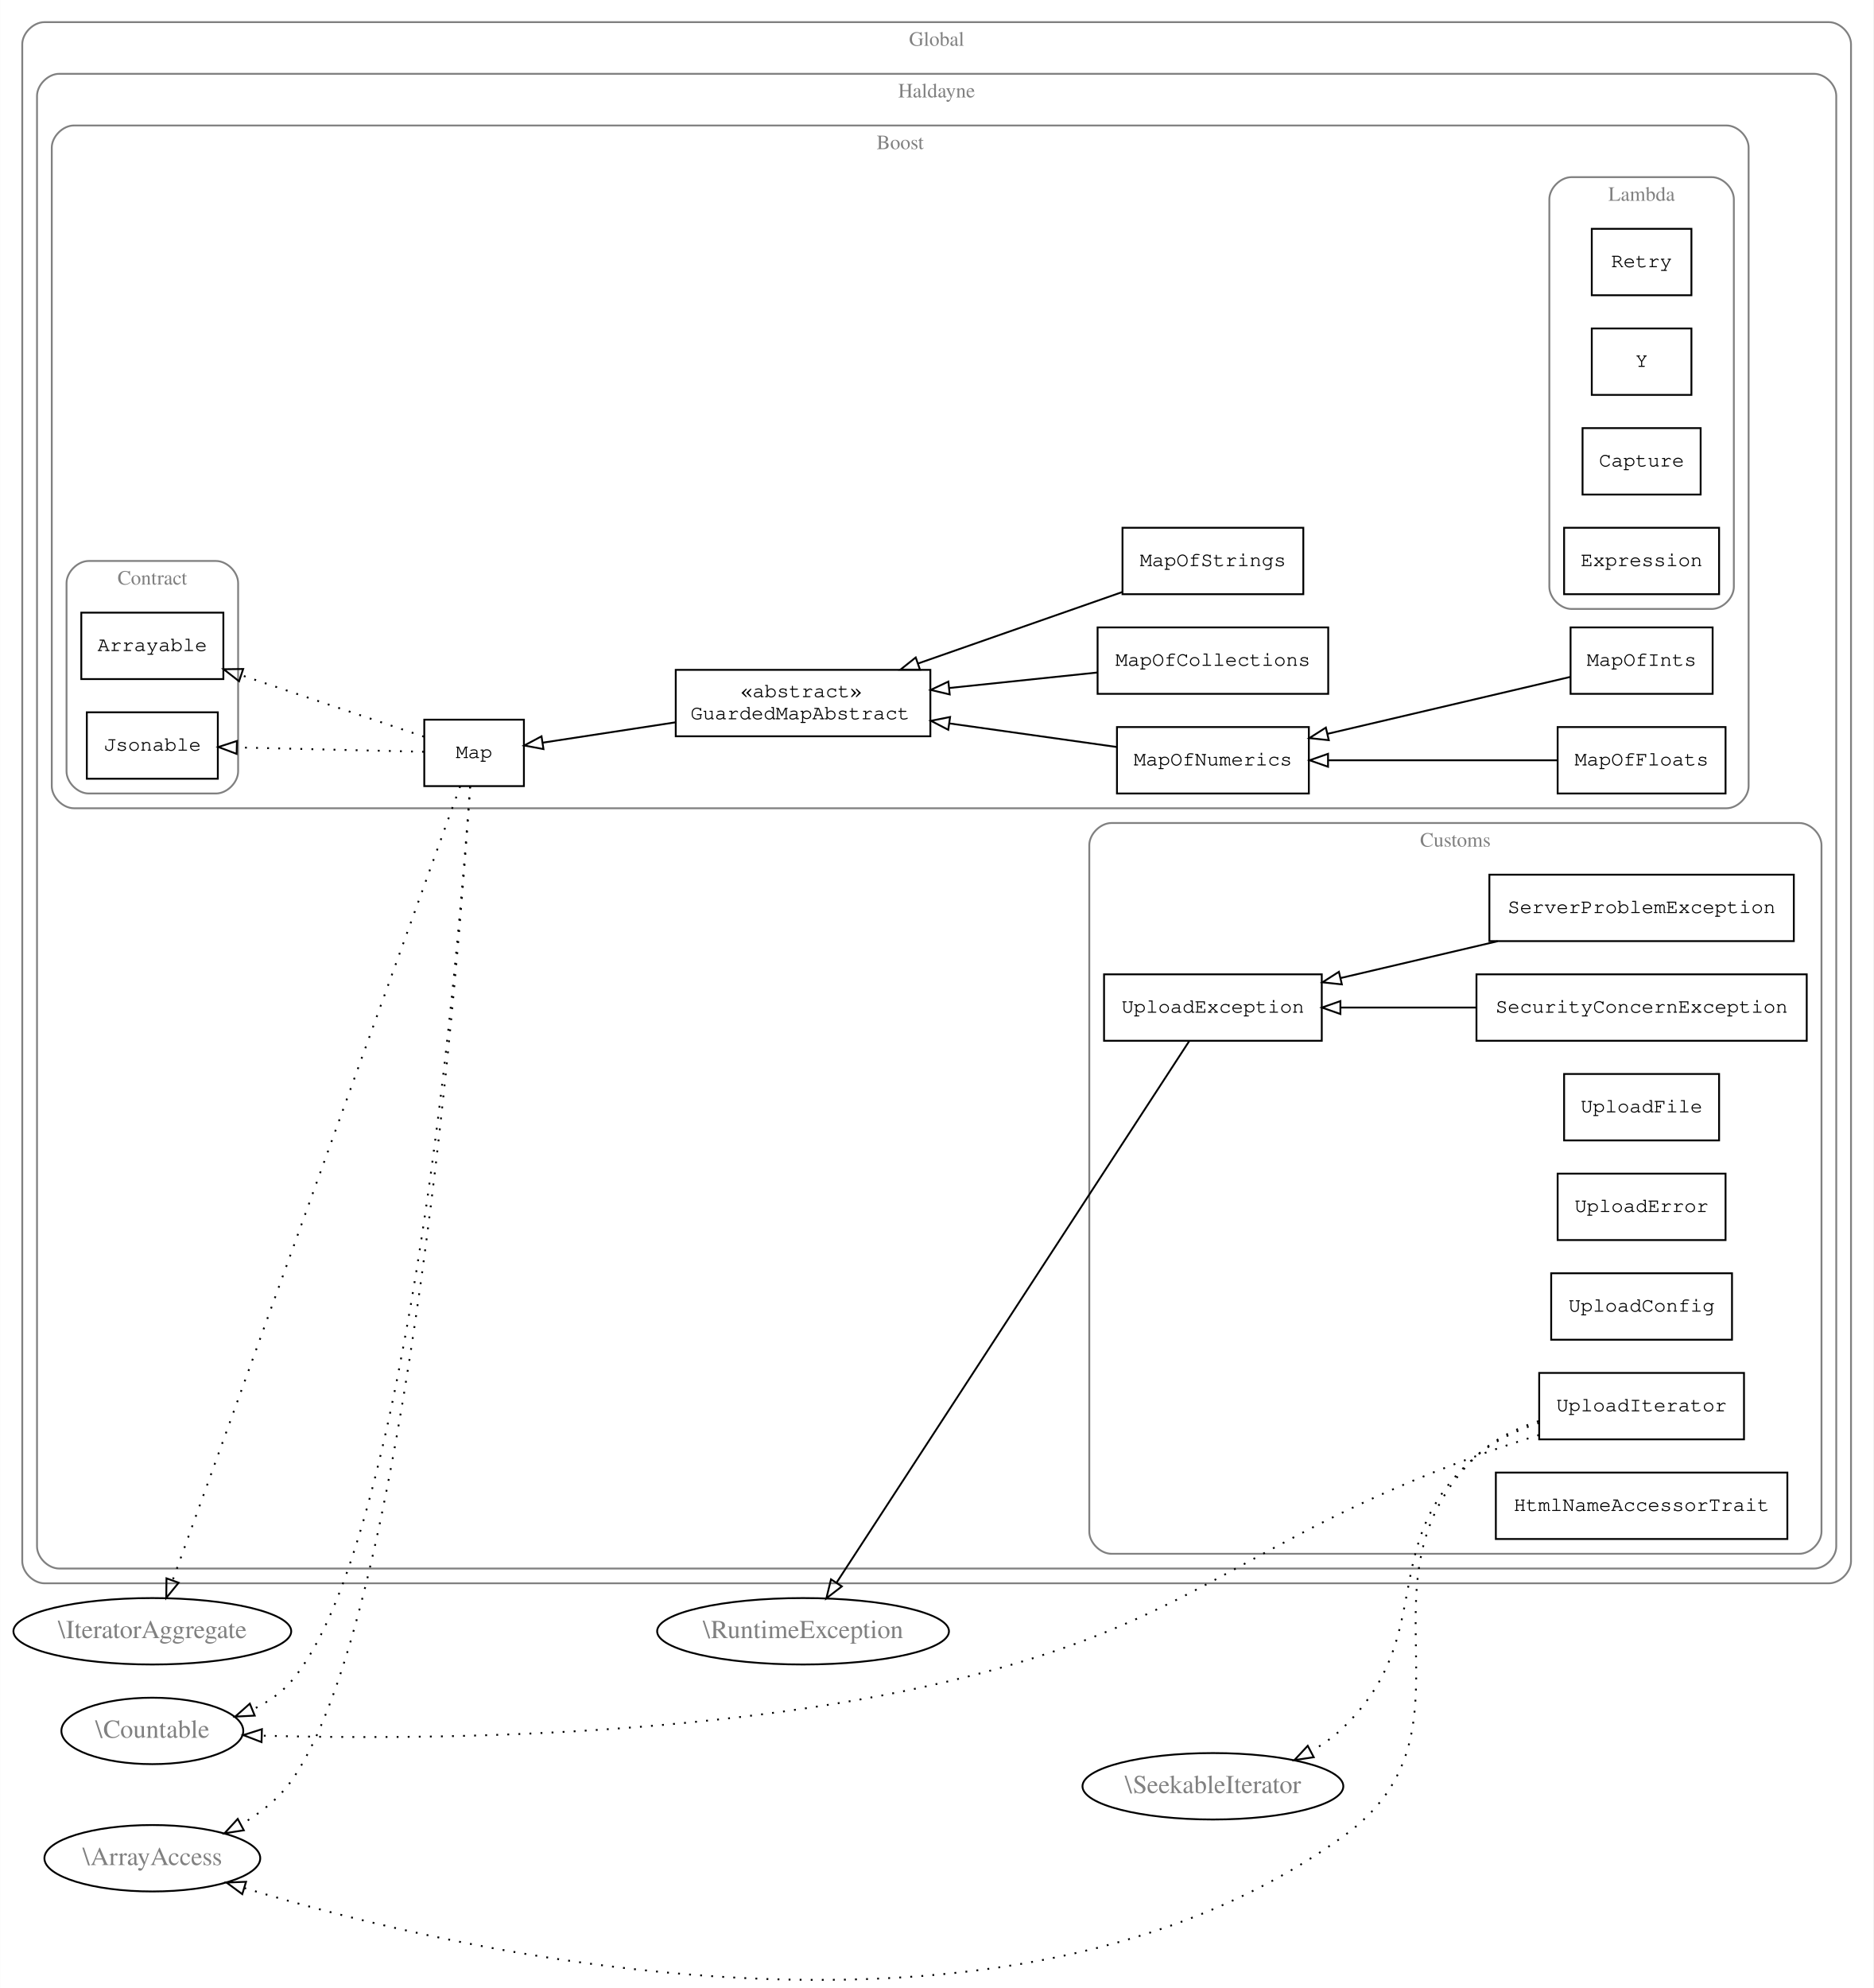
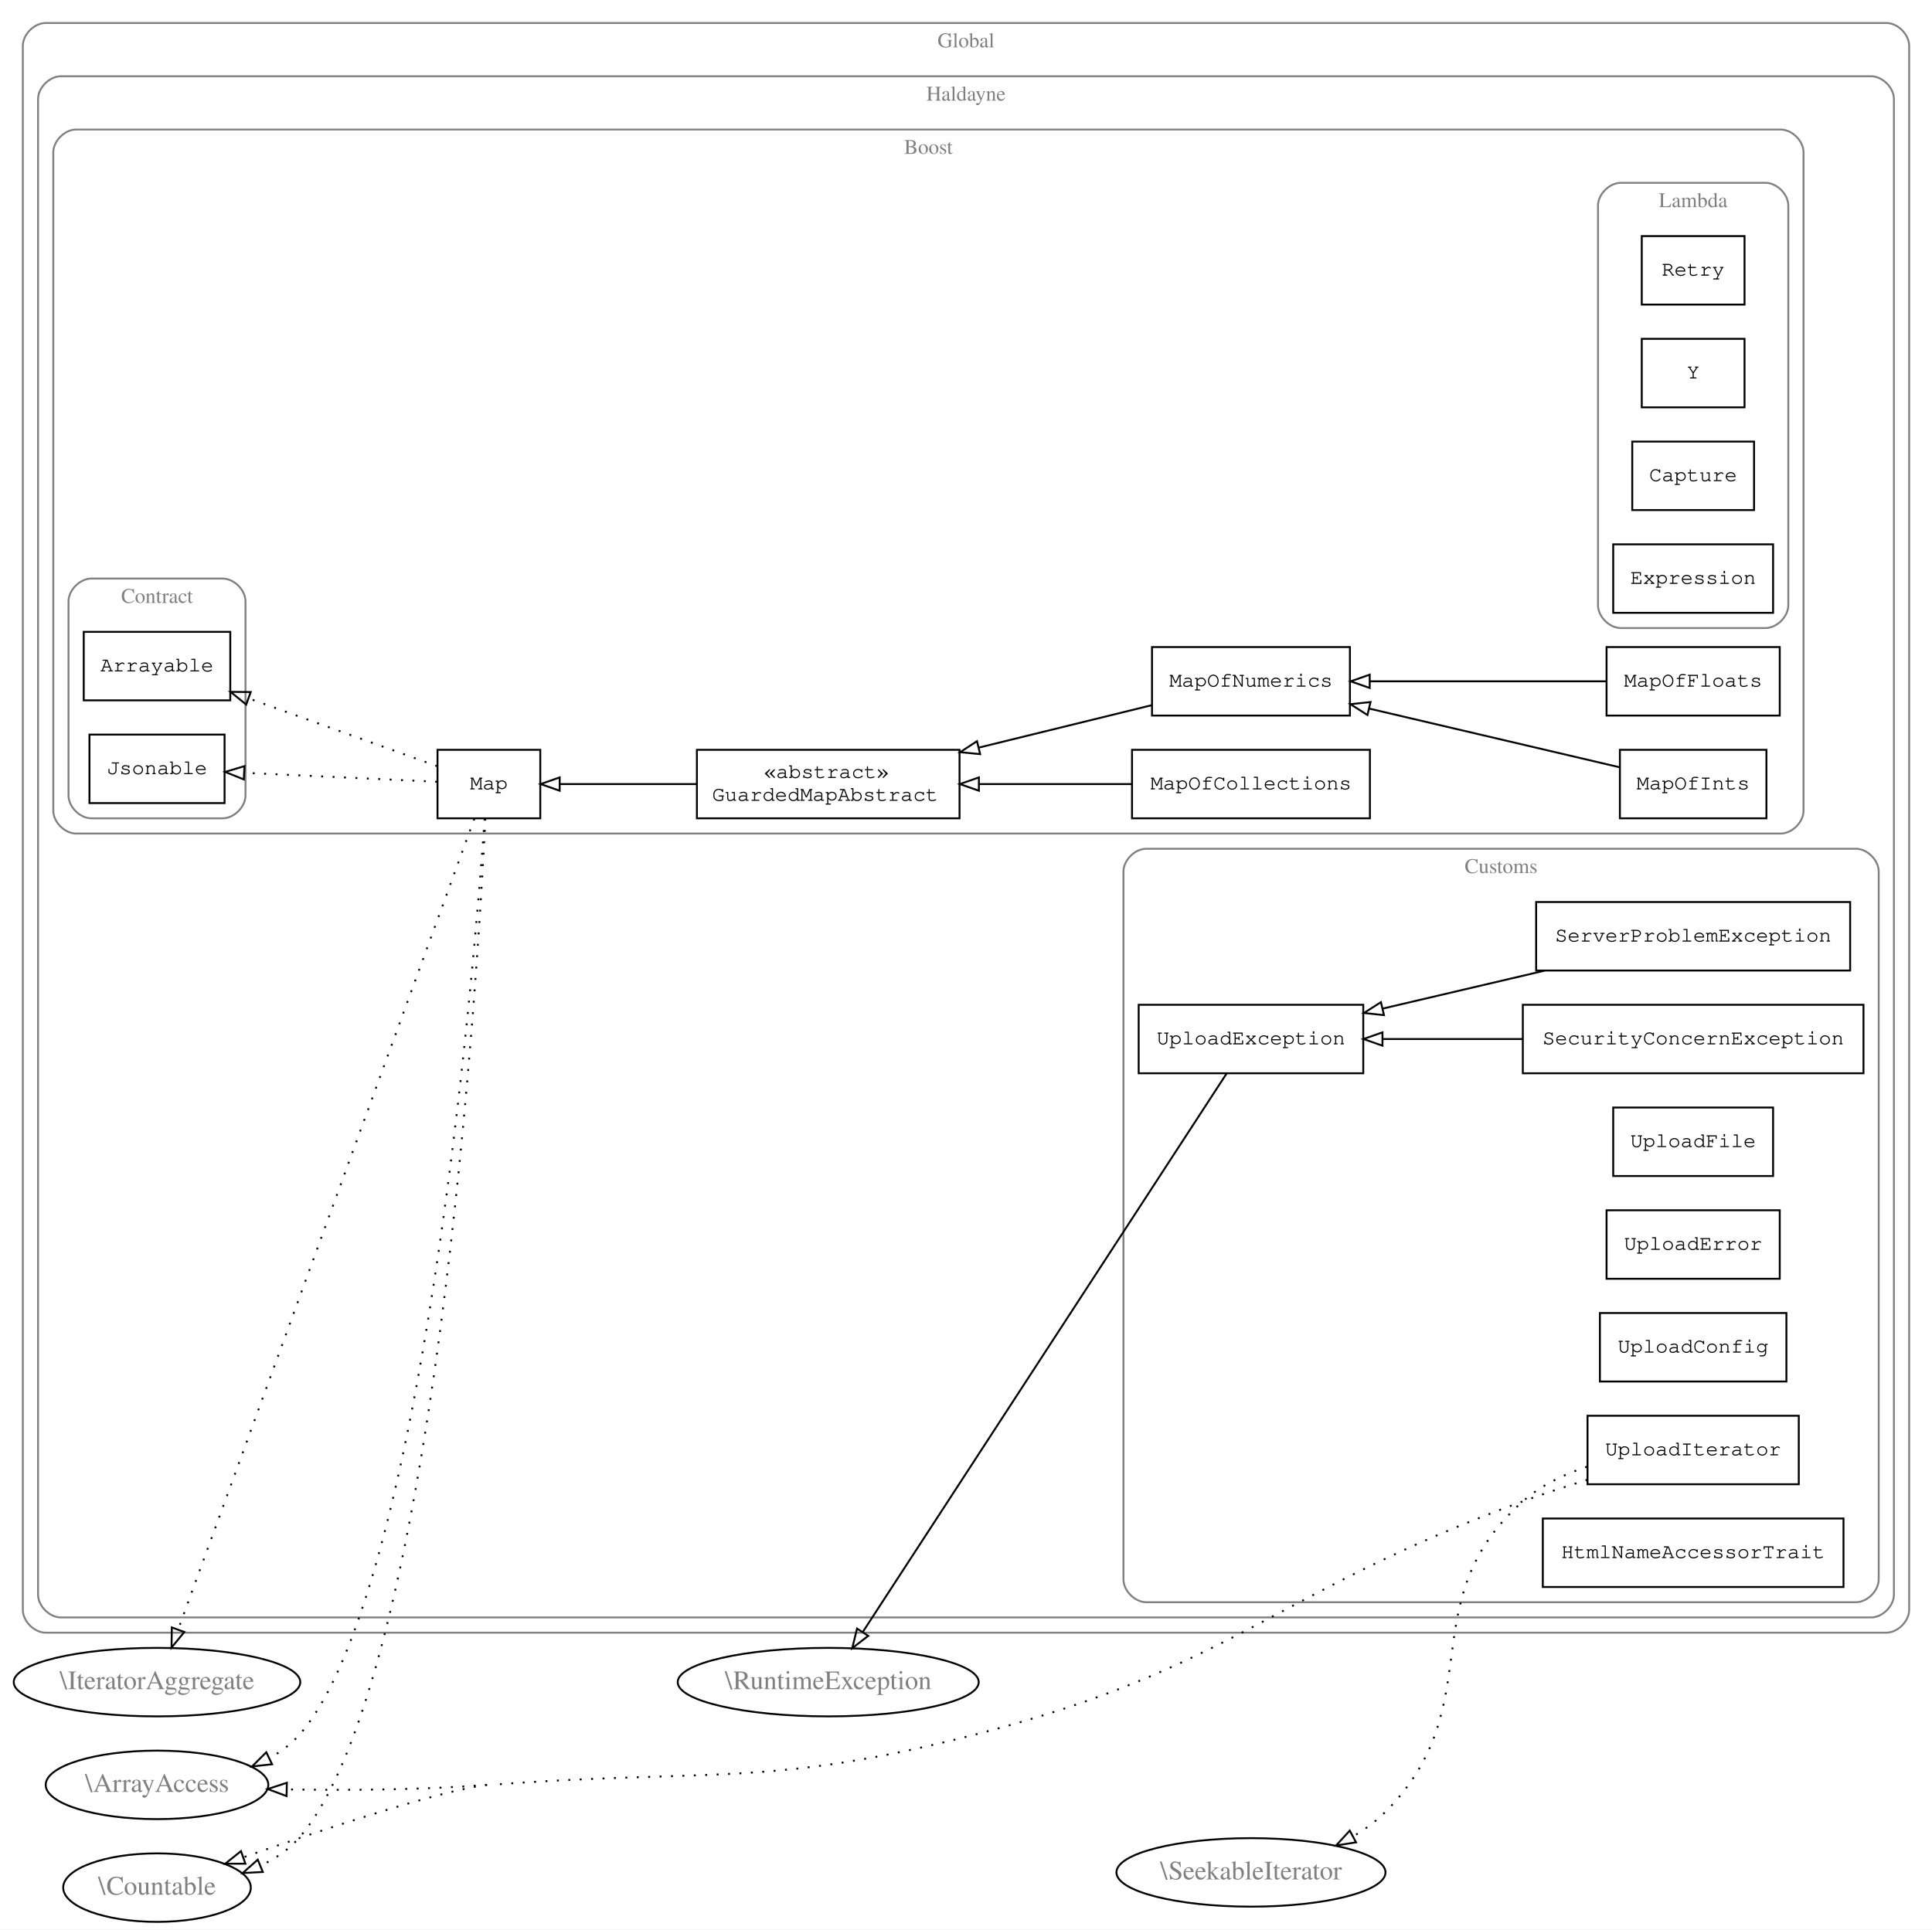
- <svg xmlns="http://www.w3.org/2000/svg" width="1015pt" height="1077pt" viewBox="0.00 0.00 1015.17 1077.31">
-   <g id="graph0" class="graph" transform="scale(1 1) rotate(0) translate(4 1073.31)">
-     <polygon fill="white" stroke="none" points="-4,4 -4,-1073.31 1011.17,-1073.31 1011.17,4 -4,4" />
+ <svg xmlns="http://www.w3.org/2000/svg" width="1015pt" height="1014pt" viewBox="0.00 0.00 1015.17 1014.00">
+   <g id="graph0" class="graph" transform="scale(1 1) rotate(0) translate(4 1010)">
+     <polygon fill="white" stroke="none" points="-4,4 -4,-1010 1011.17,-1010 1011.17,4 -4,4" />
    <g id="clust1" class="cluster">
-       <path fill="none" stroke="gray" d="M20,-215.311C20,-215.311 987.167,-215.311 987.167,-215.311 993.167,-215.311 999.167,-221.311 999.167,-227.311 999.167,-227.311 999.167,-1049.31 999.167,-1049.31 999.167,-1055.31 993.167,-1061.31 987.167,-1061.31 987.167,-1061.31 20,-1061.31 20,-1061.31 14,-1061.31 8,-1055.31 8,-1049.31 8,-1049.31 8,-227.311 8,-227.311 8,-221.311 14,-215.311 20,-215.311" />
-       <text text-anchor="middle" x="503.583" y="-1048.51" font-family="Times,serif" font-size="11.00" fill="gray">Global</text>
+       <path fill="none" stroke="gray" d="M20,-152C20,-152 987.167,-152 987.167,-152 993.167,-152 999.167,-158 999.167,-164 999.167,-164 999.167,-986 999.167,-986 999.167,-992 993.167,-998 987.167,-998 987.167,-998 20,-998 20,-998 14,-998 8,-992 8,-986 8,-986 8,-164 8,-164 8,-158 14,-152 20,-152" />
+       <text text-anchor="middle" x="503.583" y="-985.2" font-family="Times,serif" font-size="11.00" fill="gray">Global</text>
    </g>
    <g id="clust2" class="cluster">
-       <path fill="none" stroke="gray" d="M28,-223.311C28,-223.311 979.167,-223.311 979.167,-223.311 985.167,-223.311 991.167,-229.311 991.167,-235.311 991.167,-235.311 991.167,-1021.31 991.167,-1021.31 991.167,-1027.31 985.167,-1033.31 979.167,-1033.31 979.167,-1033.31 28,-1033.31 28,-1033.31 22,-1033.31 16,-1027.31 16,-1021.31 16,-1021.31 16,-235.311 16,-235.311 16,-229.311 22,-223.311 28,-223.311" />
-       <text text-anchor="middle" x="503.583" y="-1020.51" font-family="Times,serif" font-size="11.00" fill="gray">Haldayne</text>
+       <path fill="none" stroke="gray" d="M28,-160C28,-160 979.167,-160 979.167,-160 985.167,-160 991.167,-166 991.167,-172 991.167,-172 991.167,-958 991.167,-958 991.167,-964 985.167,-970 979.167,-970 979.167,-970 28,-970 28,-970 22,-970 16,-964 16,-958 16,-958 16,-172 16,-172 16,-166 22,-160 28,-160" />
+       <text text-anchor="middle" x="503.583" y="-957.2" font-family="Times,serif" font-size="11.00" fill="gray">Haldayne</text>
    </g>
    <g id="clust3" class="cluster">
-       <path fill="none" stroke="gray" d="M36,-635.311C36,-635.311 931.667,-635.311 931.667,-635.311 937.667,-635.311 943.667,-641.311 943.667,-647.311 943.667,-647.311 943.667,-993.311 943.667,-993.311 943.667,-999.311 937.667,-1005.31 931.667,-1005.31 931.667,-1005.31 36,-1005.31 36,-1005.31 30,-1005.31 24,-999.311 24,-993.311 24,-993.311 24,-647.311 24,-647.311 24,-641.311 30,-635.311 36,-635.311" />
-       <text text-anchor="middle" x="483.833" y="-992.511" font-family="Times,serif" font-size="11.00" fill="gray">Boost</text>
+       <path fill="none" stroke="gray" d="M36,-572C36,-572 931.667,-572 931.667,-572 937.667,-572 943.667,-578 943.667,-584 943.667,-584 943.667,-930 943.667,-930 943.667,-936 937.667,-942 931.667,-942 931.667,-942 36,-942 36,-942 30,-942 24,-936 24,-930 24,-930 24,-584 24,-584 24,-578 30,-572 36,-572" />
+       <text text-anchor="middle" x="483.833" y="-929.2" font-family="Times,serif" font-size="11.00" fill="gray">Boost</text>
    </g>
    <g id="clust4" class="cluster">
-       <path fill="none" stroke="gray" d="M847.667,-743.311C847.667,-743.311 923.667,-743.311 923.667,-743.311 929.667,-743.311 935.667,-749.311 935.667,-755.311 935.667,-755.311 935.667,-965.311 935.667,-965.311 935.667,-971.311 929.667,-977.311 923.667,-977.311 923.667,-977.311 847.667,-977.311 847.667,-977.311 841.667,-977.311 835.667,-971.311 835.667,-965.311 835.667,-965.311 835.667,-755.311 835.667,-755.311 835.667,-749.311 841.667,-743.311 847.667,-743.311" />
-       <text text-anchor="middle" x="885.667" y="-964.511" font-family="Times,serif" font-size="11.00" fill="gray">Lambda</text>
+       <path fill="none" stroke="gray" d="M847.667,-680C847.667,-680 923.667,-680 923.667,-680 929.667,-680 935.667,-686 935.667,-692 935.667,-692 935.667,-902 935.667,-902 935.667,-908 929.667,-914 923.667,-914 923.667,-914 847.667,-914 847.667,-914 841.667,-914 835.667,-908 835.667,-902 835.667,-902 835.667,-692 835.667,-692 835.667,-686 841.667,-680 847.667,-680" />
+       <text text-anchor="middle" x="885.667" y="-901.2" font-family="Times,serif" font-size="11.00" fill="gray">Lambda</text>
    </g>
    <g id="clust5" class="cluster">
-       <path fill="none" stroke="gray" d="M44,-643.311C44,-643.311 113,-643.311 113,-643.311 119,-643.311 125,-649.311 125,-655.311 125,-655.311 125,-757.311 125,-757.311 125,-763.311 119,-769.311 113,-769.311 113,-769.311 44,-769.311 44,-769.311 38,-769.311 32,-763.311 32,-757.311 32,-757.311 32,-655.311 32,-655.311 32,-649.311 38,-643.311 44,-643.311" />
-       <text text-anchor="middle" x="78.5" y="-756.511" font-family="Times,serif" font-size="11.00" fill="gray">Contract</text>
+       <path fill="none" stroke="gray" d="M44,-580C44,-580 113,-580 113,-580 119,-580 125,-586 125,-592 125,-592 125,-694 125,-694 125,-700 119,-706 113,-706 113,-706 44,-706 44,-706 38,-706 32,-700 32,-694 32,-694 32,-592 32,-592 32,-586 38,-580 44,-580" />
+       <text text-anchor="middle" x="78.5" y="-693.2" font-family="Times,serif" font-size="11.00" fill="gray">Contract</text>
    </g>
    <g id="clust6" class="cluster">
-       <path fill="none" stroke="gray" d="M598.323,-231.311C598.323,-231.311 971.167,-231.311 971.167,-231.311 977.167,-231.311 983.167,-237.311 983.167,-243.311 983.167,-243.311 983.167,-615.311 983.167,-615.311 983.167,-621.311 977.167,-627.311 971.167,-627.311 971.167,-627.311 598.323,-627.311 598.323,-627.311 592.323,-627.311 586.323,-621.311 586.323,-615.311 586.323,-615.311 586.323,-243.311 586.323,-243.311 586.323,-237.311 592.323,-231.311 598.323,-231.311" />
-       <text text-anchor="middle" x="784.745" y="-614.511" font-family="Times,serif" font-size="11.00" fill="gray">Customs</text>
+       <path fill="none" stroke="gray" d="M598.323,-168C598.323,-168 971.167,-168 971.167,-168 977.167,-168 983.167,-174 983.167,-180 983.167,-180 983.167,-552 983.167,-552 983.167,-558 977.167,-564 971.167,-564 971.167,-564 598.323,-564 598.323,-564 592.323,-564 586.323,-558 586.323,-552 586.323,-552 586.323,-180 586.323,-180 586.323,-174 592.323,-168 598.323,-168" />
+       <text text-anchor="middle" x="784.745" y="-551.2" font-family="Times,serif" font-size="11.00" fill="gray">Customs</text>
    </g>
    <g id="node1" class="node">
-       <polygon fill="none" stroke="black" points="912.667,-949.311 858.667,-949.311 858.667,-913.311 912.667,-913.311 912.667,-949.311" />
-       <text text-anchor="middle" x="885.667" y="-928.511" font-family="Courier,monospace" font-size="11.00">Retry</text>
+       <polygon fill="none" stroke="black" points="912.667,-886 858.667,-886 858.667,-850 912.667,-850 912.667,-886" />
+       <text text-anchor="middle" x="885.667" y="-865.2" font-family="Courier,monospace" font-size="11.00">Retry</text>
    </g>
    <g id="node2" class="node">
-       <polygon fill="none" stroke="black" points="912.667,-895.311 858.667,-895.311 858.667,-859.311 912.667,-859.311 912.667,-895.311" />
-       <text text-anchor="middle" x="885.667" y="-874.511" font-family="Courier,monospace" font-size="11.00">Y</text>
+       <polygon fill="none" stroke="black" points="912.667,-832 858.667,-832 858.667,-796 912.667,-796 912.667,-832" />
+       <text text-anchor="middle" x="885.667" y="-811.2" font-family="Courier,monospace" font-size="11.00">Y</text>
    </g>
    <g id="node3" class="node">
-       <polygon fill="none" stroke="black" points="917.667,-841.311 853.667,-841.311 853.667,-805.311 917.667,-805.311 917.667,-841.311" />
-       <text text-anchor="middle" x="885.667" y="-820.511" font-family="Courier,monospace" font-size="11.00">Capture</text>
+       <polygon fill="none" stroke="black" points="917.667,-778 853.667,-778 853.667,-742 917.667,-742 917.667,-778" />
+       <text text-anchor="middle" x="885.667" y="-757.2" font-family="Courier,monospace" font-size="11.00">Capture</text>
    </g>
    <g id="node4" class="node">
-       <polygon fill="none" stroke="black" points="927.667,-787.311 843.667,-787.311 843.667,-751.311 927.667,-751.311 927.667,-787.311" />
-       <text text-anchor="middle" x="885.667" y="-766.511" font-family="Courier,monospace" font-size="11.00">Expression</text>
+       <polygon fill="none" stroke="black" points="927.667,-724 843.667,-724 843.667,-688 927.667,-688 927.667,-724" />
+       <text text-anchor="middle" x="885.667" y="-703.2" font-family="Courier,monospace" font-size="11.00">Expression</text>
    </g>
    <g id="node5" class="node">
-       <polygon fill="none" stroke="black" points="117,-741.311 40,-741.311 40,-705.311 117,-705.311 117,-741.311" />
-       <text text-anchor="middle" x="78.5" y="-720.511" font-family="Courier,monospace" font-size="11.00">Arrayable</text>
+       <polygon fill="none" stroke="black" points="117,-678 40,-678 40,-642 117,-642 117,-678" />
+       <text text-anchor="middle" x="78.5" y="-657.2" font-family="Courier,monospace" font-size="11.00">Arrayable</text>
    </g>
    <g id="node6" class="node">
-       <polygon fill="none" stroke="black" points="114,-687.311 43,-687.311 43,-651.311 114,-651.311 114,-687.311" />
-       <text text-anchor="middle" x="78.5" y="-666.511" font-family="Courier,monospace" font-size="11.00">Jsonable</text>
+       <polygon fill="none" stroke="black" points="114,-624 43,-624 43,-588 114,-588 114,-624" />
+       <text text-anchor="middle" x="78.5" y="-603.2" font-family="Courier,monospace" font-size="11.00">Jsonable</text>
    </g>
    <g id="node7" class="node">
-       <polygon fill="none" stroke="black" points="702.323,-787.311 604.323,-787.311 604.323,-751.311 702.323,-751.311 702.323,-787.311" />
-       <text text-anchor="middle" x="653.323" y="-766.511" font-family="Courier,monospace" font-size="11.00">MapOfStrings</text>
+       <polygon fill="none" stroke="black" points="931.167,-670 840.167,-670 840.167,-634 931.167,-634 931.167,-670" />
+       <text text-anchor="middle" x="885.667" y="-649.2" font-family="Courier,monospace" font-size="11.00">MapOfFloats</text>
+     </g>
+     <g id="node10" class="node">
+       <polygon fill="none" stroke="black" points="705.323,-670 601.323,-670 601.323,-634 705.323,-634 705.323,-670" />
+       <text text-anchor="middle" x="653.323" y="-649.2" font-family="Courier,monospace" font-size="11.00">MapOfNumerics</text>
+     </g>
+     <g id="edge3" class="edge">
+       <path fill="none" stroke="black" d="M839.981,-652C804.672,-652 755.002,-652 715.921,-652" />
+       <polygon fill="none" stroke="black" points="715.715,-648.5 705.715,-652 715.715,-655.5 715.715,-648.5" />
+     </g>
+     <g id="node8" class="node">
+       <polygon fill="none" stroke="black" points="924.167,-616 847.167,-616 847.167,-580 924.167,-580 924.167,-616" />
+       <text text-anchor="middle" x="885.667" y="-595.2" font-family="Courier,monospace" font-size="11.00">MapOfInts</text>
+     </g>
+     <g id="edge4" class="edge">
+       <path fill="none" stroke="black" d="M847.145,-606.796C811.503,-615.152 757.29,-627.861 715.415,-637.678" />
+       <polygon fill="none" stroke="black" points="714.535,-634.289 705.598,-639.979 716.133,-641.105 714.535,-634.289" />
    </g>
    <g id="node9" class="node">
-       <polygon fill="none" stroke="black" points="500.186,-710.311 362.186,-710.311 362.186,-674.311 500.186,-674.311 500.186,-710.311" />
-       <text text-anchor="start" x="397.186" y="-695.511" font-family="Courier,monospace" font-size="11.00">«abstract»</text>
-       <text text-anchor="start" x="370.186" y="-683.511" font-family="Courier,monospace" font-size="11.00">GuardedMapAbstract</text>
+       <polygon fill="none" stroke="black" points="500.186,-616 362.186,-616 362.186,-580 500.186,-580 500.186,-616" />
+       <text text-anchor="start" x="397.186" y="-601.2" font-family="Courier,monospace" font-size="11.00">«abstract»</text>
+       <text text-anchor="start" x="370.186" y="-589.2" font-family="Courier,monospace" font-size="11.00">GuardedMapAbstract</text>
+     </g>
+     <g id="node12" class="node">
+       <polygon fill="none" stroke="black" points="279.893,-616 225.893,-616 225.893,-580 279.893,-580 279.893,-616" />
+       <text text-anchor="middle" x="252.893" y="-595.2" font-family="Courier,monospace" font-size="11.00">Map</text>
+     </g>
+     <g id="edge5" class="edge">
+       <path fill="none" stroke="black" d="M362.027,-598C337.604,-598 311.02,-598 290.322,-598" />
+       <polygon fill="none" stroke="black" points="290.078,-594.5 280.078,-598 290.078,-601.5 290.078,-594.5" />
+     </g>
+     <g id="edge10" class="edge">
+       <path fill="none" stroke="black" d="M601.266,-639.476C574.335,-632.869 540.713,-624.622 510.56,-617.225" />
+       <polygon fill="none" stroke="black" points="511.028,-613.736 500.482,-614.753 509.36,-620.535 511.028,-613.736" />
+     </g>
+     <g id="node11" class="node">
+       <polygon fill="none" stroke="black" points="715.823,-616 590.823,-616 590.823,-580 715.823,-580 715.823,-616" />
+       <text text-anchor="middle" x="653.323" y="-595.2" font-family="Courier,monospace" font-size="11.00">MapOfCollections</text>
+     </g>
+     <g id="edge11" class="edge">
+       <path fill="none" stroke="black" d="M590.71,-598C565.894,-598 536.972,-598 510.677,-598" />
+       <polygon fill="none" stroke="black" points="510.36,-594.5 500.36,-598 510.36,-601.5 510.36,-594.5" />
+     </g>
+     <g id="edge13" class="edge">
+       <path fill="none" stroke="black" stroke-dasharray="1,5" d="M225.71,-607.416C199.504,-616.841 158.606,-631.55 126.721,-643.017" />
+       <polygon fill="none" stroke="black" points="125.366,-639.785 117.141,-646.463 127.735,-646.372 125.366,-639.785" />
+     </g>
+     <g id="edge14" class="edge">
+       <path fill="none" stroke="black" stroke-dasharray="1,5" d="M225.71,-599.215C198.852,-600.461 156.562,-602.424 124.358,-603.918" />
+       <polygon fill="none" stroke="black" points="124.116,-600.426 114.289,-604.386 124.441,-607.418 124.116,-600.426" />
+     </g>
+     <g id="node22" class="node">
+       <ellipse fill="none" stroke="black" cx="78.5" cy="-72" rx="58.49" ry="18" />
+       <text text-anchor="middle" x="78.5" y="-68.3" font-family="Times,serif" font-size="14.00" fill="gray">\ArrayAccess</text>
+     </g>
+     <g id="edge15" class="edge">
+       <path fill="none" stroke="black" stroke-dasharray="1,5" d="M250.678,-579.809C244.946,-499.095 218.147,-174.014 153.893,-99 149.389,-93.742 143.776,-89.507 137.665,-86.097" />
+       <polygon fill="none" stroke="black" points="138.956,-82.835 128.426,-81.669 135.93,-89.147 138.956,-82.835" />
+     </g>
+     <g id="node24" class="node">
+       <ellipse fill="none" stroke="black" cx="78.5" cy="-18" rx="49.291" ry="18" />
+       <text text-anchor="middle" x="78.5" y="-14.3" font-family="Times,serif" font-size="14.00" fill="gray">\Countable</text>
+     </g>
+     <g id="edge12" class="edge">
+       <path fill="none" stroke="black" stroke-dasharray="1,5" d="M251.064,-579.905C246.789,-494.132 224.633,-129.152 153.893,-45 148.301,-38.348 140.931,-33.334 133.003,-29.556" />
+       <polygon fill="none" stroke="black" points="134.093,-26.221 123.513,-25.664 131.437,-32.697 134.093,-26.221" />
+     </g>
+     <g id="node25" class="node">
+       <ellipse fill="none" stroke="black" cx="78.5" cy="-126" rx="75.287" ry="18" />
+       <text text-anchor="middle" x="78.5" y="-122.3" font-family="Times,serif" font-size="14.00" fill="gray">\IteratorAggregate</text>
+     </g>
+     <g id="edge16" class="edge">
+       <path fill="none" stroke="black" stroke-dasharray="1,5" d="M245.241,-579.786C218.843,-507.51 121.369,-240.634 89.59,-153.625" />
+       <polygon fill="none" stroke="black" points="92.851,-152.352 86.133,-144.159 86.276,-154.753 92.851,-152.352" />
+     </g>
+     <g id="node13" class="node">
+       <polygon fill="none" stroke="black" points="712.323,-482 594.323,-482 594.323,-446 712.323,-446 712.323,-482" />
+       <text text-anchor="middle" x="653.323" y="-461.2" font-family="Courier,monospace" font-size="11.00">UploadException</text>
+     </g>
+     <g id="node21" class="node">
+       <ellipse fill="none" stroke="black" cx="431.186" cy="-126" rx="79.087" ry="18" />
+       <text text-anchor="middle" x="431.186" y="-122.3" font-family="Times,serif" font-size="14.00" fill="gray">\RuntimeException</text>
+     </g>
+     <g id="edge1" class="edge">
+       <path fill="none" stroke="black" d="M640.487,-445.828C603.896,-389.645 492.473,-218.565 449.419,-152.46" />
+       <polygon fill="none" stroke="black" points="452.203,-150.321 443.813,-143.852 446.338,-154.142 452.203,-150.321" />
+     </g>
+     <g id="node14" class="node">
+       <polygon fill="none" stroke="black" points="968.167,-536 803.167,-536 803.167,-500 968.167,-500 968.167,-536" />
+       <text text-anchor="middle" x="885.667" y="-515.2" font-family="Courier,monospace" font-size="11.00">ServerProblemException</text>
+     </g>
+     <g id="edge2" class="edge">
+       <path fill="none" stroke="black" d="M807.645,-499.944C780.16,-493.5 749.407,-486.291 722.7,-480.03" />
+       <polygon fill="none" stroke="black" points="723.212,-476.555 712.677,-477.68 721.614,-483.37 723.212,-476.555" />
+     </g>
+     <g id="node15" class="node">
+       <polygon fill="none" stroke="black" points="975.167,-482 796.167,-482 796.167,-446 975.167,-446 975.167,-482" />
+       <text text-anchor="middle" x="885.667" y="-461.2" font-family="Courier,monospace" font-size="11.00">SecurityConcernException</text>
+     </g>
+     <g id="edge6" class="edge">
+       <path fill="none" stroke="black" d="M795.939,-464C771.541,-464 745.469,-464 722.432,-464" />
+       <polygon fill="none" stroke="black" points="722.419,-460.5 712.419,-464 722.419,-467.5 722.419,-460.5" />
+     </g>
+     <g id="node16" class="node">
+       <polygon fill="none" stroke="black" points="927.667,-428 843.667,-428 843.667,-392 927.667,-392 927.667,-428" />
+       <text text-anchor="middle" x="885.667" y="-407.2" font-family="Courier,monospace" font-size="11.00">UploadFile</text>
+     </g>
+     <g id="node17" class="node">
+       <polygon fill="none" stroke="black" points="931.167,-374 840.167,-374 840.167,-338 931.167,-338 931.167,-374" />
+       <text text-anchor="middle" x="885.667" y="-353.2" font-family="Courier,monospace" font-size="11.00">UploadError</text>
+     </g>
+     <g id="node18" class="node">
+       <polygon fill="none" stroke="black" points="934.667,-320 836.667,-320 836.667,-284 934.667,-284 934.667,-320" />
+       <text text-anchor="middle" x="885.667" y="-299.2" font-family="Courier,monospace" font-size="11.00">UploadConfig</text>
+     </g>
+     <g id="node19" class="node">
+       <polygon fill="none" stroke="black" points="941.167,-266 830.167,-266 830.167,-230 941.167,-230 941.167,-266" />
+       <text text-anchor="middle" x="885.667" y="-245.2" font-family="Courier,monospace" font-size="11.00">UploadIterator</text>
    </g>
    <g id="edge7" class="edge">
-       <path fill="none" stroke="black" d="M604.285,-752.508C571.791,-741.143 528.588,-726.031 493.598,-713.792" />
-       <polygon fill="none" stroke="black" points="494.557,-710.42 483.962,-710.422 492.246,-717.027 494.557,-710.42" />
+       <path fill="none" stroke="black" stroke-dasharray="1,5" d="M251.893,-72C217.292,-69.337 178.669,-69.087 146.765,-69.609" />
+       <polygon fill="none" stroke="black" points="146.587,-66.112 136.656,-69.804 146.722,-73.111 146.587,-66.112" />
    </g>
-     <g id="node8" class="node">
-       <polygon fill="none" stroke="black" points="705.323,-679.311 601.323,-679.311 601.323,-643.311 705.323,-643.311 705.323,-679.311" />
-       <text text-anchor="middle" x="653.323" y="-658.511" font-family="Courier,monospace" font-size="11.00">MapOfNumerics</text>
+     <g id="node23" class="node">
+       <ellipse fill="none" stroke="black" cx="653.323" cy="-26" rx="70.688" ry="18" />
+       <text text-anchor="middle" x="653.323" y="-22.3" font-family="Times,serif" font-size="14.00" fill="gray">\SeekableIterator</text>
    </g>
    <g id="edge8" class="edge">
-       <path fill="none" stroke="black" d="M601.266,-668.501C574.335,-672.294 540.713,-677.028 510.56,-681.275" />
-       <polygon fill="none" stroke="black" points="509.896,-677.833 500.482,-682.694 510.872,-684.765 509.896,-677.833" />
-     </g>
-     <g id="node12" class="node">
-       <polygon fill="none" stroke="black" points="279.893,-683.311 225.893,-683.311 225.893,-647.311 279.893,-647.311 279.893,-683.311" />
-       <text text-anchor="middle" x="252.893" y="-662.511" font-family="Courier,monospace" font-size="11.00">Map</text>
+       <path fill="none" stroke="black" stroke-dasharray="1,5" d="M829.865,-239.202C817.724,-235.214 805.661,-229.42 796.167,-221 736.913,-168.453 779.783,-114.383 724.167,-58 719.258,-53.024 713.432,-48.744 707.27,-45.084" />
+       <polygon fill="none" stroke="black" points="708.538,-41.792 698.07,-40.156 705.232,-47.963 708.538,-41.792" />
    </g>
    <g id="edge9" class="edge">
-       <path fill="none" stroke="black" d="M362.027,-681.872C337.492,-678.115 310.776,-674.023 290.038,-670.847" />
-       <polygon fill="none" stroke="black" points="290.493,-667.376 280.078,-669.322 289.433,-674.295 290.493,-667.376" />
-     </g>
-     <g id="node10" class="node">
-       <polygon fill="none" stroke="black" points="715.823,-733.311 590.823,-733.311 590.823,-697.311 715.823,-697.311 715.823,-733.311" />
-       <text text-anchor="middle" x="653.323" y="-712.511" font-family="Courier,monospace" font-size="11.00">MapOfCollections</text>
-     </g>
-     <g id="edge10" class="edge">
-       <path fill="none" stroke="black" d="M590.71,-708.874C565.784,-706.27 536.716,-703.233 510.328,-700.476" />
-       <polygon fill="none" stroke="black" points="510.67,-696.992 500.36,-699.434 509.942,-703.954 510.67,-696.992" />
-     </g>
-     <g id="node11" class="node">
-       <polygon fill="none" stroke="black" points="924.167,-733.311 847.167,-733.311 847.167,-697.311 924.167,-697.311 924.167,-733.311" />
-       <text text-anchor="middle" x="885.667" y="-712.511" font-family="Courier,monospace" font-size="11.00">MapOfInts</text>
-     </g>
-     <g id="edge11" class="edge">
-       <path fill="none" stroke="black" d="M847.145,-706.515C811.503,-698.159 757.29,-685.45 715.415,-675.633" />
-       <polygon fill="none" stroke="black" points="716.133,-672.207 705.598,-673.332 714.535,-679.022 716.133,-672.207" />
-     </g>
-     <g id="edge13" class="edge">
-       <path fill="none" stroke="black" stroke-dasharray="1,5" d="M225.71,-674.12C199.504,-682.937 158.606,-696.697 126.721,-707.424" />
-       <polygon fill="none" stroke="black" points="125.503,-704.141 117.141,-710.647 127.735,-710.776 125.503,-704.141" />
-     </g>
-     <g id="edge14" class="edge">
-       <path fill="none" stroke="black" stroke-dasharray="1,5" d="M225.71,-665.919C198.852,-666.542 156.562,-667.523 124.358,-668.27" />
-       <polygon fill="none" stroke="black" points="124.205,-664.773 114.289,-668.504 124.368,-671.771 124.205,-664.773" />
-     </g>
-     <g id="node23" class="node">
-       <ellipse fill="none" stroke="black" cx="78.5" cy="-66.311" rx="58.49" ry="18" />
-       <text text-anchor="middle" x="78.5" y="-62.611" font-family="Times,serif" font-size="14.00" fill="gray">\ArrayAccess</text>
-     </g>
-     <g id="edge15" class="edge">
-       <path fill="none" stroke="black" stroke-dasharray="1,5" d="M250.755,-647.041C245.102,-561.228 217.74,-198.601 153.893,-108.311 146.936,-98.472 136.901,-90.648 126.443,-84.55" />
-       <polygon fill="none" stroke="black" points="128.085,-81.46 117.617,-79.828 124.783,-87.632 128.085,-81.46" />
-     </g>
-     <g id="node25" class="node">
-       <ellipse fill="none" stroke="black" cx="78.5" cy="-135.311" rx="49.291" ry="18" />
-       <text text-anchor="middle" x="78.5" y="-131.611" font-family="Times,serif" font-size="14.00" fill="gray">\Countable</text>
-     </g>
-     <g id="edge12" class="edge">
-       <path fill="none" stroke="black" stroke-dasharray="1,5" d="M250.718,-647.248C245.116,-566.352 218.658,-238.038 153.893,-162.311 148.245,-155.707 140.846,-150.718 132.907,-146.949" />
-       <polygon fill="none" stroke="black" points="133.992,-143.611 123.412,-143.062 131.34,-150.089 133.992,-143.611" />
-     </g>
-     <g id="node26" class="node">
-       <ellipse fill="none" stroke="black" cx="78.5" cy="-189.311" rx="75.287" ry="18" />
-       <text text-anchor="middle" x="78.5" y="-185.611" font-family="Times,serif" font-size="14.00" fill="gray">\IteratorAggregate</text>
-     </g>
-     <g id="edge16" class="edge">
-       <path fill="none" stroke="black" stroke-dasharray="1,5" d="M245.346,-647.233C219.078,-574.705 121.234,-304.545 89.504,-216.932" />
-       <polygon fill="none" stroke="black" points="92.75,-215.618 86.054,-207.408 86.168,-218.002 92.75,-215.618" />
-     </g>
-     <g id="node13" class="node">
-       <polygon fill="none" stroke="black" points="931.167,-679.311 840.167,-679.311 840.167,-643.311 931.167,-643.311 931.167,-679.311" />
-       <text text-anchor="middle" x="885.667" y="-658.511" font-family="Courier,monospace" font-size="11.00">MapOfFloats</text>
-     </g>
-     <g id="edge17" class="edge">
-       <path fill="none" stroke="black" d="M839.981,-661.311C804.672,-661.311 755.002,-661.311 715.921,-661.311" />
-       <polygon fill="none" stroke="black" points="715.715,-657.811 705.715,-661.311 715.715,-664.811 715.715,-657.811" />
-     </g>
-     <g id="node14" class="node">
-       <polygon fill="none" stroke="black" points="712.323,-545.311 594.323,-545.311 594.323,-509.311 712.323,-509.311 712.323,-545.311" />
-       <text text-anchor="middle" x="653.323" y="-524.511" font-family="Courier,monospace" font-size="11.00">UploadException</text>
-     </g>
-     <g id="node22" class="node">
-       <ellipse fill="none" stroke="black" cx="431.186" cy="-189.311" rx="79.087" ry="18" />
-       <text text-anchor="middle" x="431.186" y="-185.611" font-family="Times,serif" font-size="14.00" fill="gray">\RuntimeException</text>
-     </g>
-     <g id="edge1" class="edge">
-       <path fill="none" stroke="black" d="M640.487,-509.139C603.896,-452.956 492.473,-281.876 449.419,-215.771" />
-       <polygon fill="none" stroke="black" points="452.203,-213.633 443.813,-207.163 446.338,-217.453 452.203,-213.633" />
-     </g>
-     <g id="node15" class="node">
-       <polygon fill="none" stroke="black" points="968.167,-599.311 803.167,-599.311 803.167,-563.311 968.167,-563.311 968.167,-599.311" />
-       <text text-anchor="middle" x="885.667" y="-578.511" font-family="Courier,monospace" font-size="11.00">ServerProblemException</text>
-     </g>
-     <g id="edge2" class="edge">
-       <path fill="none" stroke="black" d="M807.645,-563.255C780.16,-556.812 749.407,-549.602 722.7,-543.341" />
-       <polygon fill="none" stroke="black" points="723.212,-539.866 712.677,-540.991 721.614,-546.681 723.212,-539.866" />
-     </g>
-     <g id="node16" class="node">
-       <polygon fill="none" stroke="black" points="975.167,-545.311 796.167,-545.311 796.167,-509.311 975.167,-509.311 975.167,-545.311" />
-       <text text-anchor="middle" x="885.667" y="-524.511" font-family="Courier,monospace" font-size="11.00">SecurityConcernException</text>
-     </g>
-     <g id="edge3" class="edge">
-       <path fill="none" stroke="black" d="M795.939,-527.311C771.541,-527.311 745.469,-527.311 722.432,-527.311" />
-       <polygon fill="none" stroke="black" points="722.419,-523.811 712.419,-527.311 722.419,-530.811 722.419,-523.811" />
-     </g>
-     <g id="node17" class="node">
-       <polygon fill="none" stroke="black" points="927.667,-491.311 843.667,-491.311 843.667,-455.311 927.667,-455.311 927.667,-491.311" />
-       <text text-anchor="middle" x="885.667" y="-470.511" font-family="Courier,monospace" font-size="11.00">UploadFile</text>
-     </g>
-     <g id="node18" class="node">
-       <polygon fill="none" stroke="black" points="931.167,-437.311 840.167,-437.311 840.167,-401.311 931.167,-401.311 931.167,-437.311" />
-       <text text-anchor="middle" x="885.667" y="-416.511" font-family="Courier,monospace" font-size="11.00">UploadError</text>
-     </g>
-     <g id="node19" class="node">
-       <polygon fill="none" stroke="black" points="934.667,-383.311 836.667,-383.311 836.667,-347.311 934.667,-347.311 934.667,-383.311" />
-       <text text-anchor="middle" x="885.667" y="-362.511" font-family="Courier,monospace" font-size="11.00">UploadConfig</text>
+       <path fill="none" stroke="black" stroke-dasharray="1,5" d="M830.069,-232.35C818.786,-228.834 807.032,-224.964 796.167,-221 666.465,-173.676 644.107,-133.722 510.479,-99 399.497,-70.162 368.223,-80.798 253.893,-72" />
+       <path fill="none" stroke="black" stroke-dasharray="1,5" d="M251.893,-72C227.055,-68.966 166.201,-48.734 123.881,-33.922" />
+       <polygon fill="none" stroke="black" points="124.949,-30.588 114.354,-30.57 122.626,-37.191 124.949,-30.588" />
    </g>
    <g id="node20" class="node">
-       <polygon fill="none" stroke="black" points="941.167,-329.311 830.167,-329.311 830.167,-293.311 941.167,-293.311 941.167,-329.311" />
-       <text text-anchor="middle" x="885.667" y="-308.511" font-family="Courier,monospace" font-size="11.00">UploadIterator</text>
-     </g>
-     <g id="edge4" class="edge">
-       <path fill="none" stroke="black" stroke-dasharray="1,5" d="M829.834,-303.198C817.552,-299.189 805.434,-293.214 796.167,-284.311 726.225,-217.121 802.729,-135.182 724.167,-78.311 540.682,54.512 244.481,-15.144 128.394,-50.172" />
-       <polygon fill="none" stroke="black" points="127.245,-46.864 118.71,-53.141 129.297,-53.556 127.245,-46.864" />
-     </g>
-     <g id="node24" class="node">
-       <ellipse fill="none" stroke="black" cx="653.323" cy="-105.311" rx="70.688" ry="18" />
-       <text text-anchor="middle" x="653.323" y="-101.611" font-family="Times,serif" font-size="14.00" fill="gray">\SeekableIterator</text>
-     </g>
-     <g id="edge5" class="edge">
-       <path fill="none" stroke="black" stroke-dasharray="1,5" d="M830.101,-302.242C817.951,-298.264 805.826,-292.542 796.167,-284.311 740.794,-237.127 776.268,-188.084 724.167,-137.311 718.979,-132.256 712.848,-127.905 706.409,-124.187" />
-       <polygon fill="none" stroke="black" points="707.976,-121.057 697.496,-119.504 704.72,-127.254 707.976,-121.057" />
-     </g>
-     <g id="edge6" class="edge">
-       <path fill="none" stroke="black" stroke-dasharray="1,5" d="M830.069,-295.661C818.786,-292.146 807.032,-288.276 796.167,-284.311 666.465,-236.988 644.811,-194.201 510.479,-162.311 380.064,-131.351 221.594,-130.467 137.87,-132.749" />
-       <polygon fill="none" stroke="black" points="137.683,-129.253 127.792,-133.05 137.891,-136.25 137.683,-129.253" />
-     </g>
-     <g id="node21" class="node">
-       <polygon fill="none" stroke="black" points="964.667,-275.311 806.667,-275.311 806.667,-239.311 964.667,-239.311 964.667,-275.311" />
-       <text text-anchor="middle" x="885.667" y="-254.511" font-family="Courier,monospace" font-size="11.00">HtmlNameAccessorTrait</text>
+       <polygon fill="none" stroke="black" points="964.667,-212 806.667,-212 806.667,-176 964.667,-176 964.667,-212" />
+       <text text-anchor="middle" x="885.667" y="-191.2" font-family="Courier,monospace" font-size="11.00">HtmlNameAccessorTrait</text>
    </g>
  </g>
</svg>
